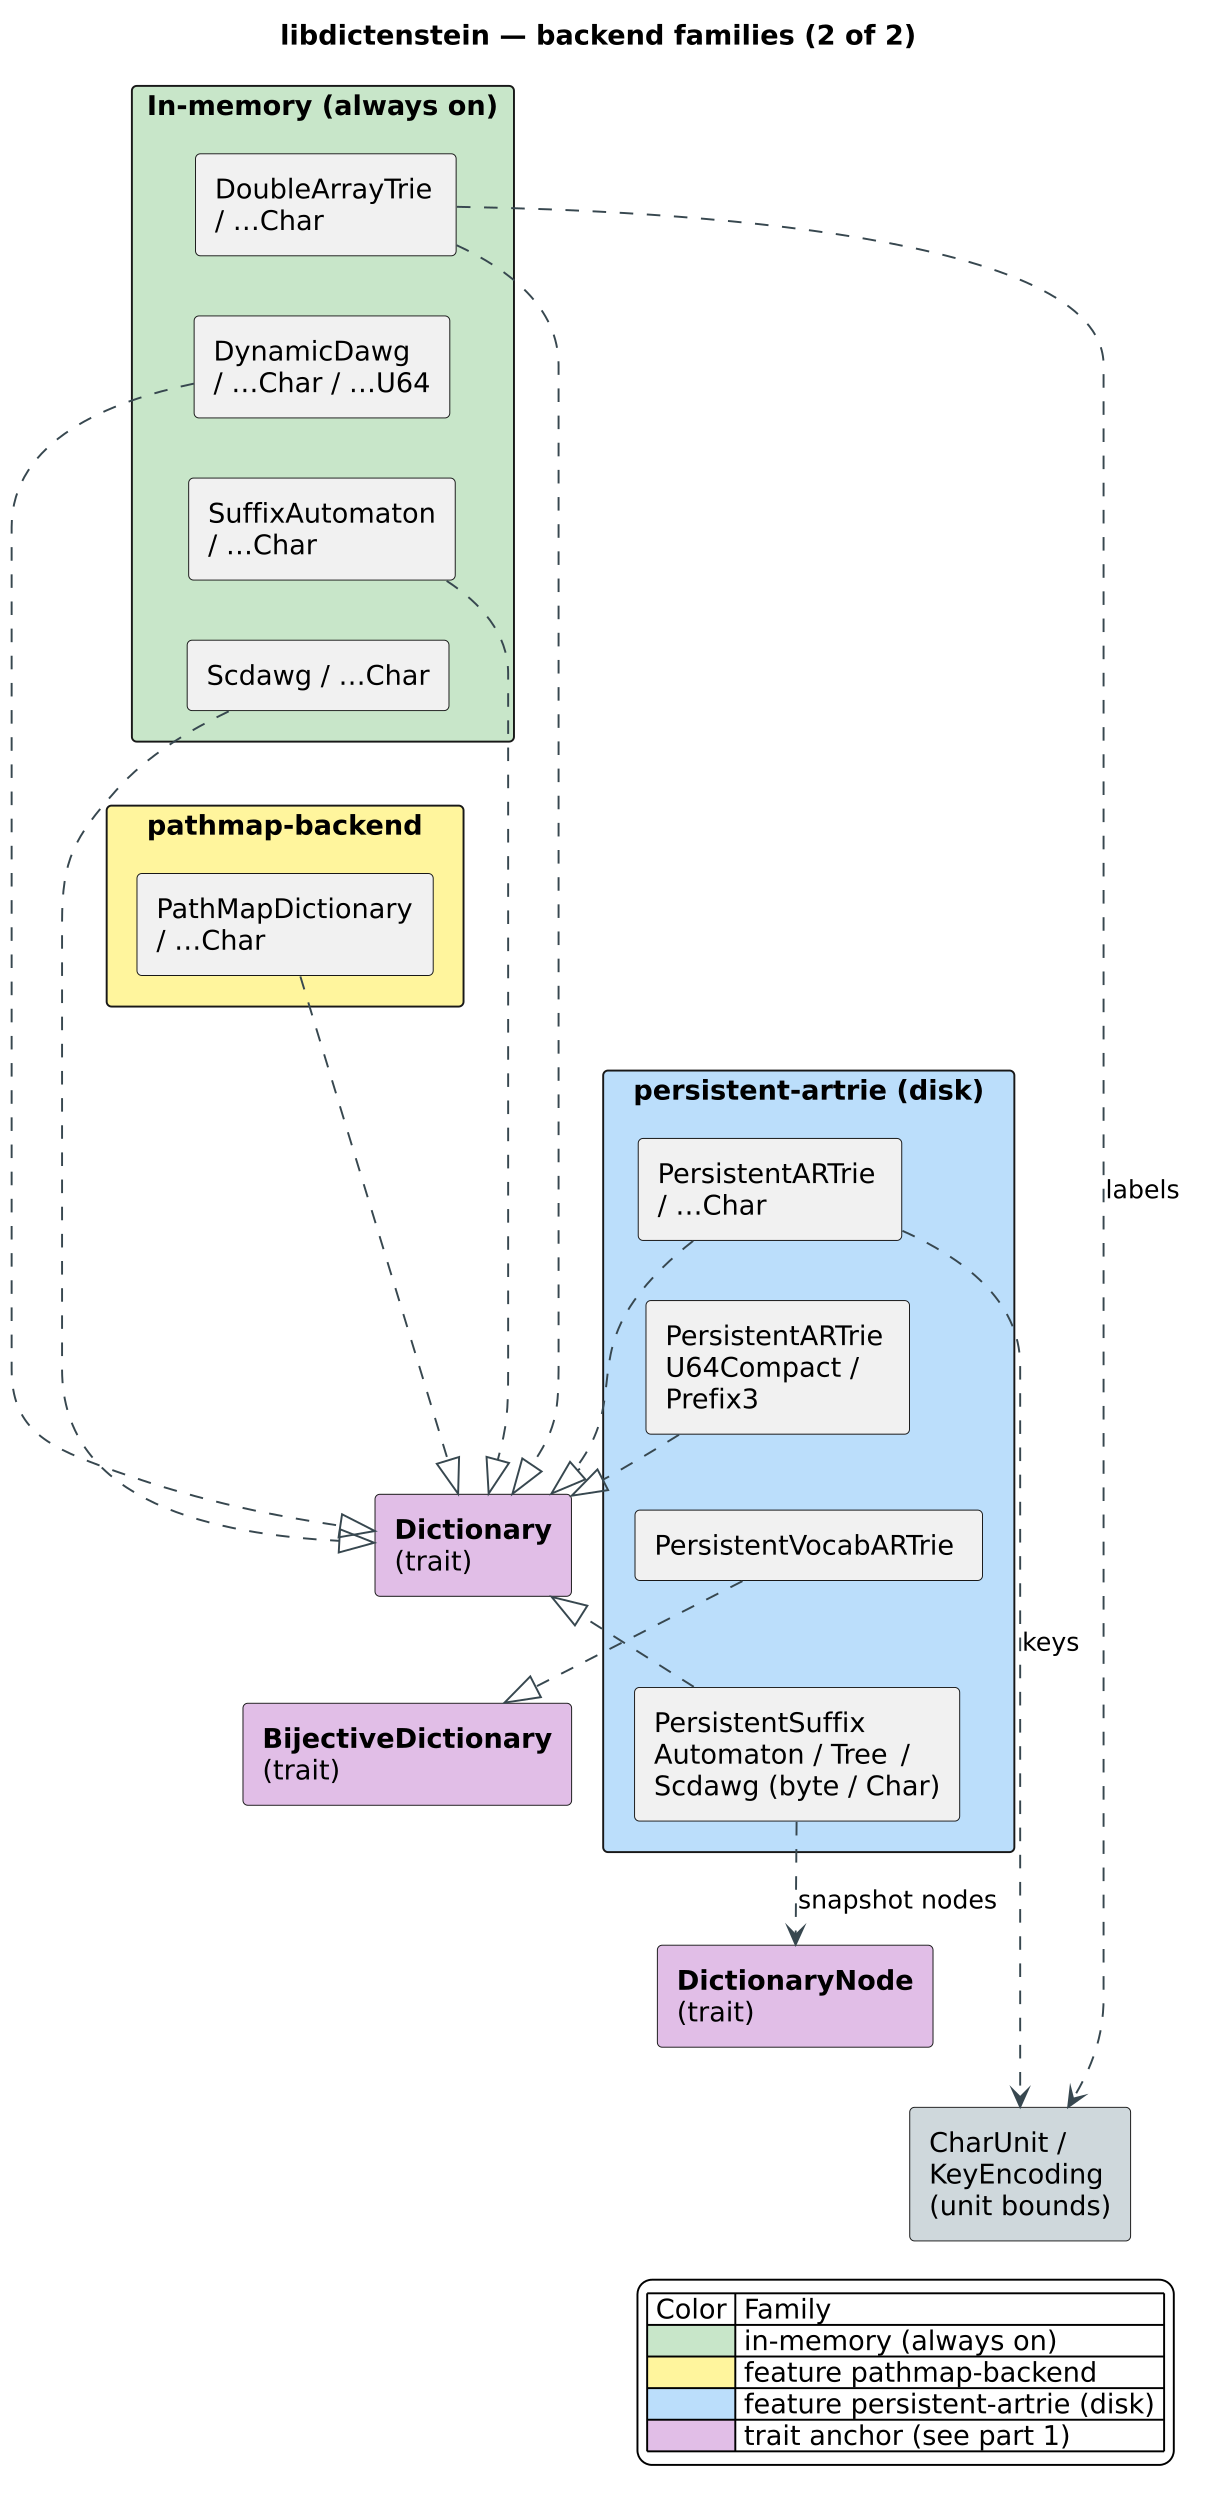
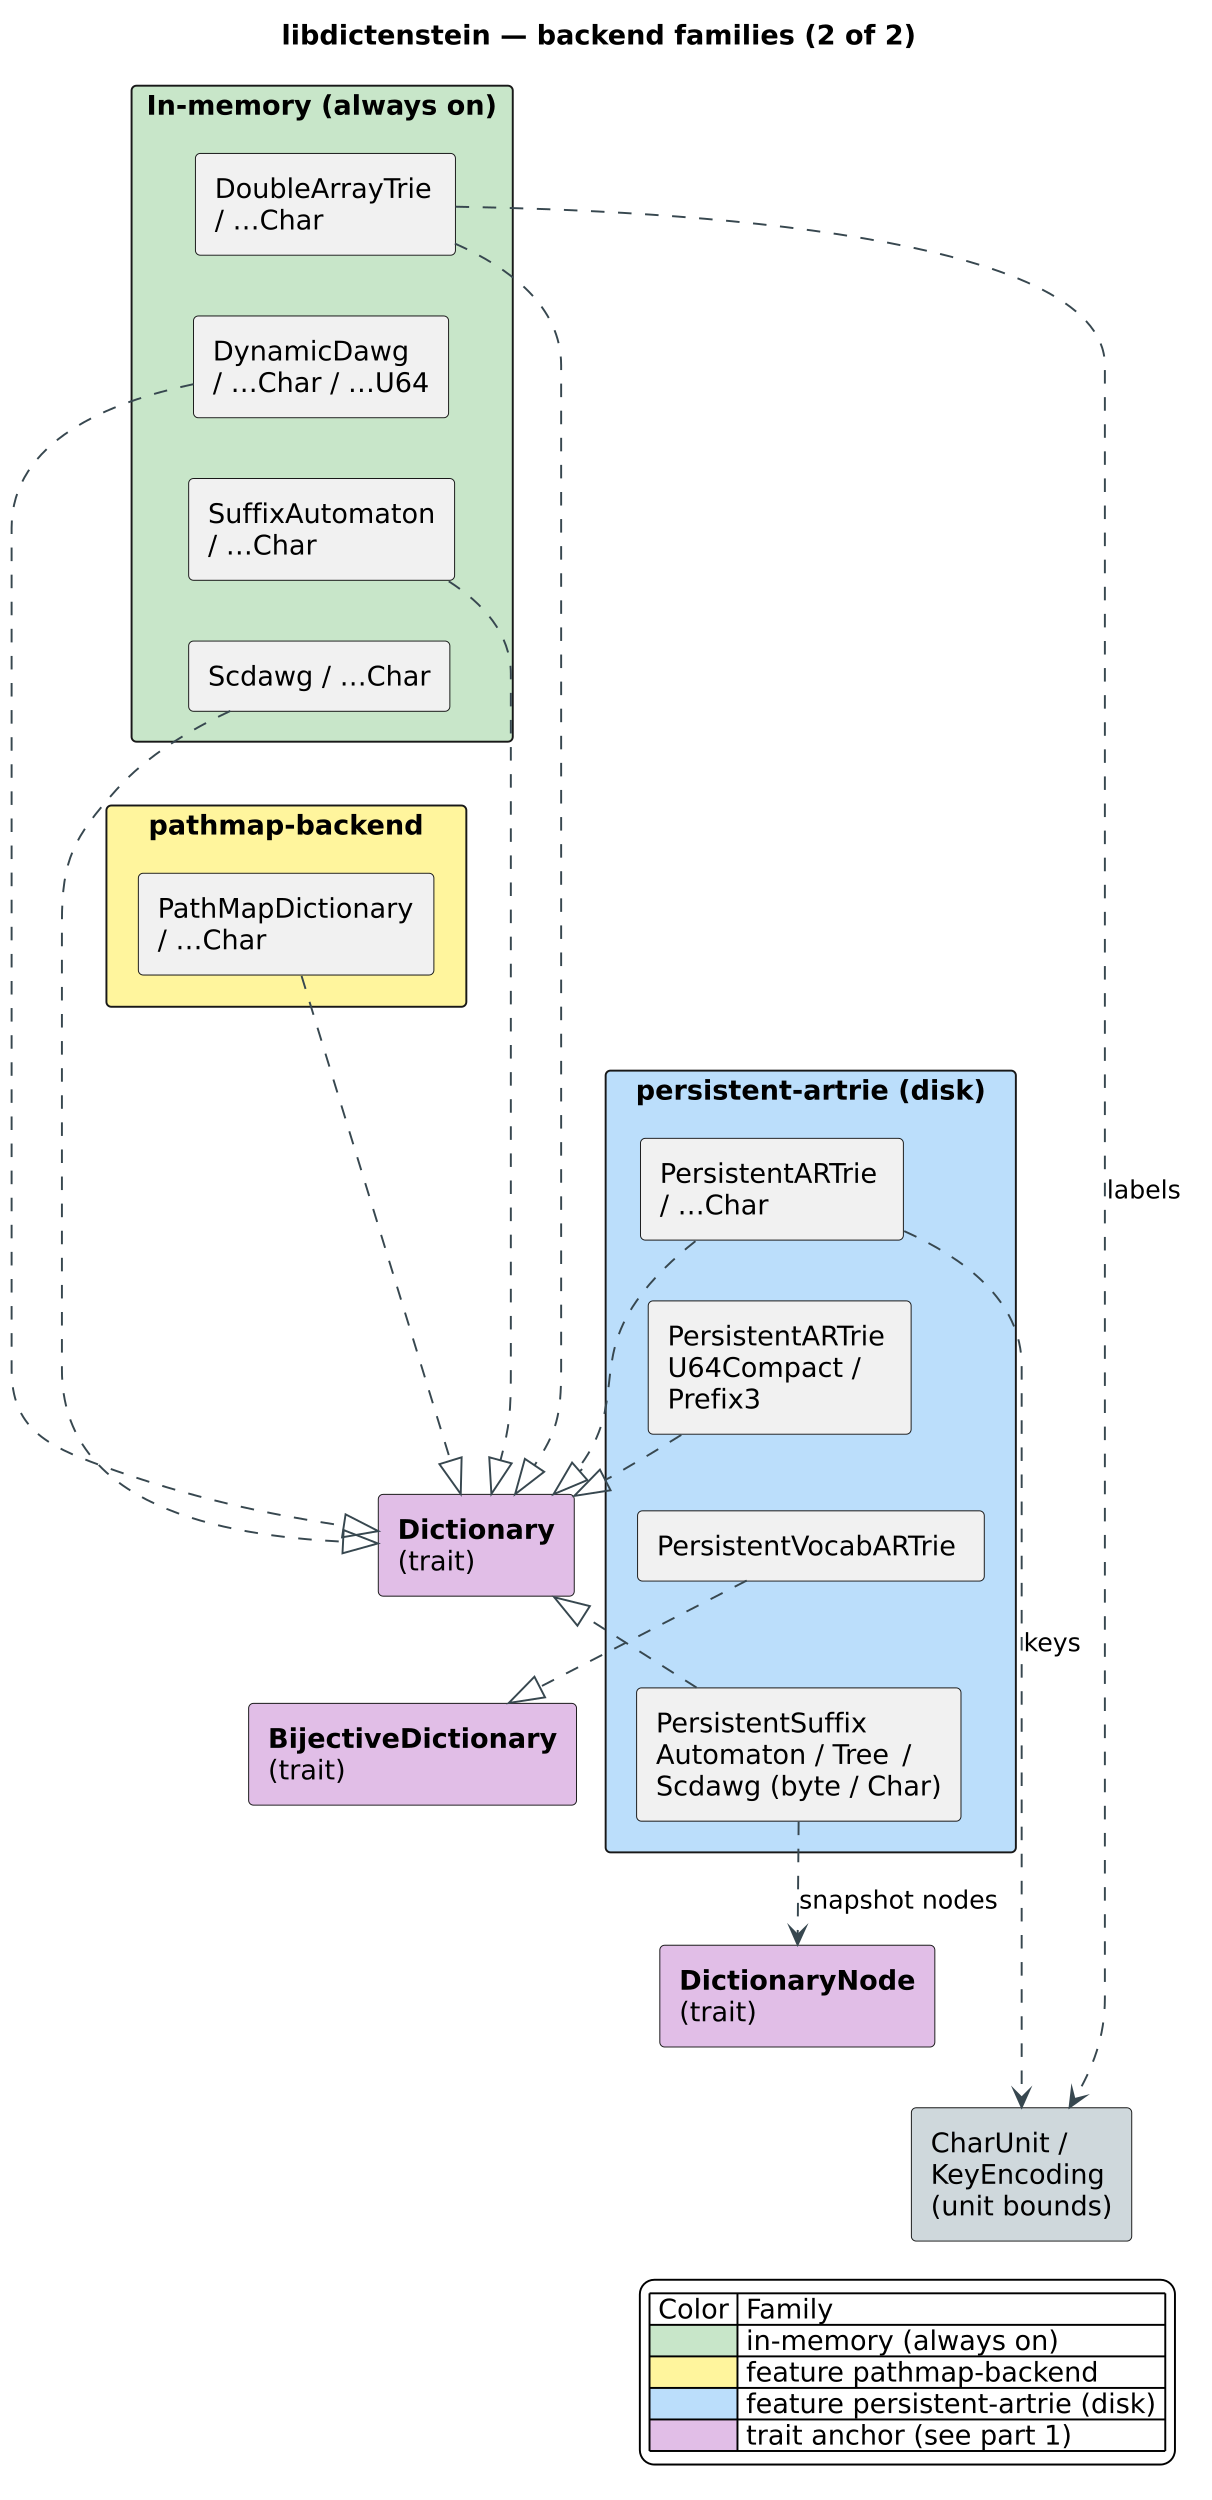
- <svg xmlns="http://www.w3.org/2000/svg" contentStyleType="text/css" data-diagram-type="DESCRIPTION" height="1289px" preserveAspectRatio="none" style="width:624px;height:1289px;background:#FFFFFF;" version="1.1" viewBox="0 0 624 1289" width="624px" zoomAndPan="magnify">
+ <svg xmlns="http://www.w3.org/2000/svg" contentStyleType="text/css" data-diagram-type="DESCRIPTION" height="1292px" preserveAspectRatio="none" style="width:626px;height:1292px;background:#FFFFFF;" version="1.1" viewBox="0 0 626 1292" width="626px" zoomAndPan="magnify">
  <defs />
  <g>
    <g class="title" data-source-line="17">
-       <text fill="#000000" font-family="'DejaVu Sans'" font-size="14" font-weight="700" lengthAdjust="spacing" textLength="328.323" x="144.445" y="22.995">libdictenstein — backend families (2 of 2)</text>
+       <text fill="#000000" font-family="'DejaVu Sans'" font-size="14" font-weight="700" lengthAdjust="spacing" textLength="328.323" x="145.445" y="22.995">libdictenstein — backend families (2 of 2)</text>
    </g>
    <g class="cluster" data-qualified-name="In-memory .always on." data-source-line="28" id="ent0008">
-       <rect fill="#C8E6C9" height="338.08" rx="2.5" ry="2.5" style="stroke:#181818;stroke-width:1;" width="197" x="68" y="44.297" />
+       <rect fill="#C8E6C9" height="339" rx="2.5" ry="2.5" style="stroke:#181818;stroke-width:1;" width="197" x="68" y="44.297" />
      <text fill="#000000" font-family="'DejaVu Sans'" font-size="14" font-weight="700" lengthAdjust="spacing" textLength="181.522" x="75.739" y="59.292">In-memory (always on)</text>
    </g>
    <g class="cluster" data-qualified-name="pathmap-backend" data-source-line="38" id="ent0016">
-       <rect fill="#FFF59D" height="103.6" rx="2.5" ry="2.5" style="stroke:#181818;stroke-width:1;" width="184" x="55" y="415.377" />
-       <text fill="#000000" font-family="'DejaVu Sans'" font-size="14" font-weight="700" lengthAdjust="spacing" textLength="142.557" x="75.722" y="430.372">pathmap-backend</text>
+       <rect fill="#FFF59D" height="104" rx="2.5" ry="2.5" style="stroke:#181818;stroke-width:1;" width="186" x="55" y="416.297" />
+       <text fill="#000000" font-family="'DejaVu Sans'" font-size="14" font-weight="700" lengthAdjust="spacing" textLength="142.557" x="76.722" y="431.292">pathmap-backend</text>
    </g>
    <g class="cluster" data-qualified-name="persistent-artrie .disk." data-source-line="42" id="ent0018">
-       <rect fill="#BBDEFB" height="402.97" rx="2.5" ry="2.5" style="stroke:#181818;stroke-width:1;" width="212" x="311" y="551.977" />
-       <text fill="#000000" font-family="'DejaVu Sans'" font-size="14" font-weight="700" lengthAdjust="spacing" textLength="180.92" x="326.54" y="566.972">persistent-artrie (disk)</text>
+       <rect fill="#BBDEFB" height="404" rx="2.5" ry="2.5" style="stroke:#181818;stroke-width:1;" width="212" x="313" y="553.297" />
+       <text fill="#000000" font-family="'DejaVu Sans'" font-size="14" font-weight="700" lengthAdjust="spacing" textLength="180.92" x="328.54" y="568.292">persistent-artrie (disk)</text>
    </g>
    <g class="entity" data-qualified-name="In-memory .always on..DAT" data-source-line="29" id="ent0009">
-       <rect fill="#F1F1F1" height="52.594" rx="2.5" ry="2.5" style="stroke:#181818;stroke-width:0.5;" width="134.372" x="100.81" y="79.297" />
-       <text fill="#000000" font-family="'DejaVu Sans'" font-size="14" lengthAdjust="spacing" textLength="114.372" x="110.81" y="102.292">DoubleArrayTrie</text>
-       <text fill="#000000" font-family="'DejaVu Sans'" font-size="14" lengthAdjust="spacing" textLength="4.717" x="110.81" y="118.589">/</text>
-       <text fill="#000000" font-family="'DejaVu Sans'" font-size="14" lengthAdjust="spacing" textLength="4.45" x="115.527" y="118.589"> </text>
-       <text fill="#000000" font-family="'DejaVu Sans'" font-size="14" lengthAdjust="spacing" textLength="46.983" x="119.977" y="118.589">…Char</text>
+       <rect fill="#F1F1F1" height="52.594" rx="2.5" ry="2.5" style="stroke:#181818;stroke-width:0.5;" width="134.372" x="101" y="79.297" />
+       <text fill="#000000" font-family="'DejaVu Sans'" font-size="14" lengthAdjust="spacing" textLength="114.372" x="111" y="102.292">DoubleArrayTrie</text>
+       <text fill="#000000" font-family="'DejaVu Sans'" font-size="14" lengthAdjust="spacing" textLength="4.717" x="111" y="118.589">/</text>
+       <text fill="#000000" font-family="'DejaVu Sans'" font-size="14" lengthAdjust="spacing" textLength="4.45" x="115.717" y="118.589"> </text>
+       <text fill="#000000" font-family="'DejaVu Sans'" font-size="14" lengthAdjust="spacing" textLength="46.983" x="120.167" y="118.589">…Char</text>
    </g>
    <g class="entity" data-qualified-name="In-memory .always on..DD" data-source-line="30" id="ent0010">
-       <rect fill="#F1F1F1" height="52.594" rx="2.5" ry="2.5" style="stroke:#181818;stroke-width:0.5;" width="131.829" x="100.09" y="162.897" />
-       <text fill="#000000" font-family="'DejaVu Sans'" font-size="14" lengthAdjust="spacing" textLength="101.439" x="110.09" y="185.892">DynamicDawg</text>
-       <text fill="#000000" font-family="'DejaVu Sans'" font-size="14" lengthAdjust="spacing" textLength="4.717" x="110.09" y="202.189">/</text>
-       <text fill="#000000" font-family="'DejaVu Sans'" font-size="14" lengthAdjust="spacing" textLength="4.45" x="114.807" y="202.189"> </text>
-       <text fill="#000000" font-family="'DejaVu Sans'" font-size="14" lengthAdjust="spacing" textLength="46.983" x="119.257" y="202.189">…Char</text>
-       <text fill="#000000" font-family="'DejaVu Sans'" font-size="14" lengthAdjust="spacing" textLength="4.45" x="166.24" y="202.189"> </text>
-       <text fill="#000000" font-family="'DejaVu Sans'" font-size="14" lengthAdjust="spacing" textLength="4.717" x="170.691" y="202.189">/</text>
-       <text fill="#000000" font-family="'DejaVu Sans'" font-size="14" lengthAdjust="spacing" textLength="4.45" x="175.407" y="202.189"> </text>
-       <text fill="#000000" font-family="'DejaVu Sans'" font-size="14" lengthAdjust="spacing" textLength="42.062" x="179.858" y="202.189">…U64</text>
+       <rect fill="#F1F1F1" height="52.594" rx="2.5" ry="2.5" style="stroke:#181818;stroke-width:0.5;" width="131.829" x="100" y="163.297" />
+       <text fill="#000000" font-family="'DejaVu Sans'" font-size="14" lengthAdjust="spacing" textLength="101.439" x="110" y="186.292">DynamicDawg</text>
+       <text fill="#000000" font-family="'DejaVu Sans'" font-size="14" lengthAdjust="spacing" textLength="4.717" x="110" y="202.589">/</text>
+       <text fill="#000000" font-family="'DejaVu Sans'" font-size="14" lengthAdjust="spacing" textLength="4.45" x="114.717" y="202.589"> </text>
+       <text fill="#000000" font-family="'DejaVu Sans'" font-size="14" lengthAdjust="spacing" textLength="46.983" x="119.167" y="202.589">…Char</text>
+       <text fill="#000000" font-family="'DejaVu Sans'" font-size="14" lengthAdjust="spacing" textLength="4.45" x="166.15" y="202.589"> </text>
+       <text fill="#000000" font-family="'DejaVu Sans'" font-size="14" lengthAdjust="spacing" textLength="4.717" x="170.601" y="202.589">/</text>
+       <text fill="#000000" font-family="'DejaVu Sans'" font-size="14" lengthAdjust="spacing" textLength="4.45" x="175.317" y="202.589"> </text>
+       <text fill="#000000" font-family="'DejaVu Sans'" font-size="14" lengthAdjust="spacing" textLength="42.062" x="179.768" y="202.589">…U64</text>
    </g>
    <g class="entity" data-qualified-name="In-memory .always on..SA" data-source-line="31" id="ent0011">
-       <rect fill="#F1F1F1" height="52.594" rx="2.5" ry="2.5" style="stroke:#181818;stroke-width:0.5;" width="137.441" x="97.28" y="246.487" />
-       <text fill="#000000" font-family="'DejaVu Sans'" font-size="14" lengthAdjust="spacing" textLength="117.441" x="107.28" y="269.482">SuffixAutomaton</text>
-       <text fill="#000000" font-family="'DejaVu Sans'" font-size="14" lengthAdjust="spacing" textLength="4.717" x="107.28" y="285.779">/</text>
-       <text fill="#000000" font-family="'DejaVu Sans'" font-size="14" lengthAdjust="spacing" textLength="4.45" x="111.997" y="285.779"> </text>
-       <text fill="#000000" font-family="'DejaVu Sans'" font-size="14" lengthAdjust="spacing" textLength="46.983" x="116.447" y="285.779">…Char</text>
+       <rect fill="#F1F1F1" height="52.594" rx="2.5" ry="2.5" style="stroke:#181818;stroke-width:0.5;" width="137.441" x="97.5" y="247.297" />
+       <text fill="#000000" font-family="'DejaVu Sans'" font-size="14" lengthAdjust="spacing" textLength="117.441" x="107.5" y="270.292">SuffixAutomaton</text>
+       <text fill="#000000" font-family="'DejaVu Sans'" font-size="14" lengthAdjust="spacing" textLength="4.717" x="107.5" y="286.589">/</text>
+       <text fill="#000000" font-family="'DejaVu Sans'" font-size="14" lengthAdjust="spacing" textLength="4.45" x="112.217" y="286.589"> </text>
+       <text fill="#000000" font-family="'DejaVu Sans'" font-size="14" lengthAdjust="spacing" textLength="46.983" x="116.667" y="286.589">…Char</text>
    </g>
    <g class="entity" data-qualified-name="In-memory .always on..SC" data-source-line="32" id="ent0012">
-       <rect fill="#F1F1F1" height="36.297" rx="2.5" ry="2.5" style="stroke:#181818;stroke-width:0.5;" width="134.987" x="96.51" y="330.087" />
-       <text fill="#000000" font-family="'DejaVu Sans'" font-size="14" lengthAdjust="spacing" textLength="54.387" x="106.51" y="353.082">Scdawg</text>
-       <text fill="#000000" font-family="'DejaVu Sans'" font-size="14" lengthAdjust="spacing" textLength="4.45" x="160.897" y="353.082"> </text>
-       <text fill="#000000" font-family="'DejaVu Sans'" font-size="14" lengthAdjust="spacing" textLength="4.717" x="165.347" y="353.082">/</text>
-       <text fill="#000000" font-family="'DejaVu Sans'" font-size="14" lengthAdjust="spacing" textLength="4.45" x="170.064" y="353.082"> </text>
-       <text fill="#000000" font-family="'DejaVu Sans'" font-size="14" lengthAdjust="spacing" textLength="46.983" x="174.514" y="353.082">…Char</text>
+       <rect fill="#F1F1F1" height="36.297" rx="2.5" ry="2.5" style="stroke:#181818;stroke-width:0.5;" width="134.987" x="97.5" y="331.297" />
+       <text fill="#000000" font-family="'DejaVu Sans'" font-size="14" lengthAdjust="spacing" textLength="54.387" x="107.5" y="354.292">Scdawg</text>
+       <text fill="#000000" font-family="'DejaVu Sans'" font-size="14" lengthAdjust="spacing" textLength="4.45" x="161.887" y="354.292"> </text>
+       <text fill="#000000" font-family="'DejaVu Sans'" font-size="14" lengthAdjust="spacing" textLength="4.717" x="166.337" y="354.292">/</text>
+       <text fill="#000000" font-family="'DejaVu Sans'" font-size="14" lengthAdjust="spacing" textLength="4.45" x="171.054" y="354.292"> </text>
+       <text fill="#000000" font-family="'DejaVu Sans'" font-size="14" lengthAdjust="spacing" textLength="46.983" x="175.504" y="354.292">…Char</text>
    </g>
    <g class="entity" data-qualified-name="pathmap-backend.PM" data-source-line="39" id="ent0017">
-       <rect fill="#F1F1F1" height="52.594" rx="2.5" ry="2.5" style="stroke:#181818;stroke-width:0.5;" width="152.733" x="70.63" y="450.377" />
-       <text fill="#000000" font-family="'DejaVu Sans'" font-size="14" lengthAdjust="spacing" textLength="132.733" x="80.63" y="473.372">PathMapDictionary</text>
-       <text fill="#000000" font-family="'DejaVu Sans'" font-size="14" lengthAdjust="spacing" textLength="4.717" x="80.63" y="489.669">/</text>
-       <text fill="#000000" font-family="'DejaVu Sans'" font-size="14" lengthAdjust="spacing" textLength="4.45" x="85.347" y="489.669"> </text>
-       <text fill="#000000" font-family="'DejaVu Sans'" font-size="14" lengthAdjust="spacing" textLength="46.983" x="89.797" y="489.669">…Char</text>
+       <rect fill="#F1F1F1" height="52.594" rx="2.5" ry="2.5" style="stroke:#181818;stroke-width:0.5;" width="152.733" x="71.5" y="451.297" />
+       <text fill="#000000" font-family="'DejaVu Sans'" font-size="14" lengthAdjust="spacing" textLength="132.733" x="81.5" y="474.292">PathMapDictionary</text>
+       <text fill="#000000" font-family="'DejaVu Sans'" font-size="14" lengthAdjust="spacing" textLength="4.717" x="81.5" y="490.589">/</text>
+       <text fill="#000000" font-family="'DejaVu Sans'" font-size="14" lengthAdjust="spacing" textLength="4.45" x="86.217" y="490.589"> </text>
+       <text fill="#000000" font-family="'DejaVu Sans'" font-size="14" lengthAdjust="spacing" textLength="46.983" x="90.667" y="490.589">…Char</text>
    </g>
    <g class="entity" data-qualified-name="persistent-artrie .disk..PA" data-source-line="43" id="ent0019">
-       <rect fill="#F1F1F1" height="52.594" rx="2.5" ry="2.5" style="stroke:#181818;stroke-width:0.5;" width="135.869" x="329.07" y="586.977" />
-       <text fill="#000000" font-family="'DejaVu Sans'" font-size="14" lengthAdjust="spacing" textLength="115.869" x="339.07" y="609.972">PersistentARTrie</text>
-       <text fill="#000000" font-family="'DejaVu Sans'" font-size="14" lengthAdjust="spacing" textLength="4.717" x="339.07" y="626.269">/</text>
-       <text fill="#000000" font-family="'DejaVu Sans'" font-size="14" lengthAdjust="spacing" textLength="4.45" x="343.787" y="626.269"> </text>
-       <text fill="#000000" font-family="'DejaVu Sans'" font-size="14" lengthAdjust="spacing" textLength="46.983" x="348.237" y="626.269">…Char</text>
+       <rect fill="#F1F1F1" height="52.594" rx="2.5" ry="2.5" style="stroke:#181818;stroke-width:0.5;" width="135.869" x="331" y="588.297" />
+       <text fill="#000000" font-family="'DejaVu Sans'" font-size="14" lengthAdjust="spacing" textLength="115.869" x="341" y="611.292">PersistentARTrie</text>
+       <text fill="#000000" font-family="'DejaVu Sans'" font-size="14" lengthAdjust="spacing" textLength="4.717" x="341" y="627.589">/</text>
+       <text fill="#000000" font-family="'DejaVu Sans'" font-size="14" lengthAdjust="spacing" textLength="4.45" x="345.717" y="627.589"> </text>
+       <text fill="#000000" font-family="'DejaVu Sans'" font-size="14" lengthAdjust="spacing" textLength="46.983" x="350.167" y="627.589">…Char</text>
    </g>
    <g class="entity" data-qualified-name="persistent-artrie .disk..PU64" data-source-line="44" id="ent0020">
-       <rect fill="#F1F1F1" height="68.891" rx="2.5" ry="2.5" style="stroke:#181818;stroke-width:0.5;" width="135.869" x="333.07" y="670.567" />
-       <text fill="#000000" font-family="'DejaVu Sans'" font-size="14" lengthAdjust="spacing" textLength="115.869" x="343.07" y="693.562">PersistentARTrie</text>
-       <text fill="#000000" font-family="'DejaVu Sans'" font-size="14" lengthAdjust="spacing" textLength="90.692" x="343.07" y="709.859">U64Compact</text>
-       <text fill="#000000" font-family="'DejaVu Sans'" font-size="14" lengthAdjust="spacing" textLength="4.45" x="433.762" y="709.859"> </text>
-       <text fill="#000000" font-family="'DejaVu Sans'" font-size="14" lengthAdjust="spacing" textLength="4.717" x="438.213" y="709.859">/</text>
-       <text fill="#000000" font-family="'DejaVu Sans'" font-size="14" lengthAdjust="spacing" textLength="48.822" x="343.07" y="726.156">Prefix3</text>
+       <rect fill="#F1F1F1" height="68.891" rx="2.5" ry="2.5" style="stroke:#181818;stroke-width:0.5;" width="135.869" x="335" y="672.297" />
+       <text fill="#000000" font-family="'DejaVu Sans'" font-size="14" lengthAdjust="spacing" textLength="115.869" x="345" y="695.292">PersistentARTrie</text>
+       <text fill="#000000" font-family="'DejaVu Sans'" font-size="14" lengthAdjust="spacing" textLength="90.692" x="345" y="711.589">U64Compact</text>
+       <text fill="#000000" font-family="'DejaVu Sans'" font-size="14" lengthAdjust="spacing" textLength="4.45" x="435.692" y="711.589"> </text>
+       <text fill="#000000" font-family="'DejaVu Sans'" font-size="14" lengthAdjust="spacing" textLength="4.717" x="440.143" y="711.589">/</text>
+       <text fill="#000000" font-family="'DejaVu Sans'" font-size="14" lengthAdjust="spacing" textLength="48.822" x="345" y="727.886">Prefix3</text>
    </g>
    <g class="entity" data-qualified-name="persistent-artrie .disk..PV" data-source-line="45" id="ent0021">
-       <rect fill="#F1F1F1" height="36.297" rx="2.5" ry="2.5" style="stroke:#181818;stroke-width:0.5;" width="179.175" x="327.41" y="778.607" />
-       <text fill="#000000" font-family="'DejaVu Sans'" font-size="14" lengthAdjust="spacing" textLength="159.175" x="337.41" y="801.602">PersistentVocabARTrie</text>
+       <rect fill="#F1F1F1" height="36.297" rx="2.5" ry="2.5" style="stroke:#181818;stroke-width:0.5;" width="179.175" x="329.5" y="780.797" />
+       <text fill="#000000" font-family="'DejaVu Sans'" font-size="14" lengthAdjust="spacing" textLength="159.175" x="339.5" y="803.792">PersistentVocabARTrie</text>
    </g>
    <g class="entity" data-qualified-name="persistent-artrie .disk..PSG" data-source-line="46" id="ent0022">
-       <rect fill="#F1F1F1" height="68.891" rx="2.5" ry="2.5" style="stroke:#181818;stroke-width:0.5;" width="167.636" x="327.18" y="870.057" />
-       <text fill="#000000" font-family="'DejaVu Sans'" font-size="14" lengthAdjust="spacing" textLength="109.546" x="337.18" y="893.052">PersistentSuffix</text>
-       <text fill="#000000" font-family="'DejaVu Sans'" font-size="14" lengthAdjust="spacing" textLength="77.649" x="337.18" y="909.349">Automaton</text>
-       <text fill="#000000" font-family="'DejaVu Sans'" font-size="14" lengthAdjust="spacing" textLength="4.45" x="414.829" y="909.349"> </text>
-       <text fill="#000000" font-family="'DejaVu Sans'" font-size="14" lengthAdjust="spacing" textLength="4.717" x="419.28" y="909.349">/</text>
-       <text fill="#000000" font-family="'DejaVu Sans'" font-size="14" lengthAdjust="spacing" textLength="4.45" x="423.996" y="909.349"> </text>
-       <text fill="#000000" font-family="'DejaVu Sans'" font-size="14" lengthAdjust="spacing" textLength="31.534" x="428.447" y="909.349">Tree</text>
-       <text fill="#000000" font-family="'DejaVu Sans'" font-size="14" lengthAdjust="spacing" textLength="4.45" x="459.981" y="909.349"> </text>
-       <text fill="#000000" font-family="'DejaVu Sans'" font-size="14" lengthAdjust="spacing" textLength="4.717" x="464.431" y="909.349">/</text>
-       <text fill="#000000" font-family="'DejaVu Sans'" font-size="14" lengthAdjust="spacing" textLength="54.387" x="337.18" y="925.646">Scdawg</text>
-       <text fill="#000000" font-family="'DejaVu Sans'" font-size="14" lengthAdjust="spacing" textLength="4.45" x="391.567" y="925.646"> </text>
-       <text fill="#000000" font-family="'DejaVu Sans'" font-size="14" lengthAdjust="spacing" textLength="36.736" x="396.017" y="925.646">(byte</text>
-       <text fill="#000000" font-family="'DejaVu Sans'" font-size="14" lengthAdjust="spacing" textLength="4.45" x="432.753" y="925.646"> </text>
-       <text fill="#000000" font-family="'DejaVu Sans'" font-size="14" lengthAdjust="spacing" textLength="4.717" x="437.203" y="925.646">/</text>
-       <text fill="#000000" font-family="'DejaVu Sans'" font-size="14" lengthAdjust="spacing" textLength="4.45" x="441.92" y="925.646"> </text>
-       <text fill="#000000" font-family="'DejaVu Sans'" font-size="14" lengthAdjust="spacing" textLength="38.445" x="446.37" y="925.646">Char)</text>
+       <rect fill="#F1F1F1" height="68.891" rx="2.5" ry="2.5" style="stroke:#181818;stroke-width:0.5;" width="167.636" x="329" y="872.297" />
+       <text fill="#000000" font-family="'DejaVu Sans'" font-size="14" lengthAdjust="spacing" textLength="109.546" x="339" y="895.292">PersistentSuffix</text>
+       <text fill="#000000" font-family="'DejaVu Sans'" font-size="14" lengthAdjust="spacing" textLength="77.649" x="339" y="911.589">Automaton</text>
+       <text fill="#000000" font-family="'DejaVu Sans'" font-size="14" lengthAdjust="spacing" textLength="4.45" x="416.649" y="911.589"> </text>
+       <text fill="#000000" font-family="'DejaVu Sans'" font-size="14" lengthAdjust="spacing" textLength="4.717" x="421.1" y="911.589">/</text>
+       <text fill="#000000" font-family="'DejaVu Sans'" font-size="14" lengthAdjust="spacing" textLength="4.45" x="425.816" y="911.589"> </text>
+       <text fill="#000000" font-family="'DejaVu Sans'" font-size="14" lengthAdjust="spacing" textLength="31.534" x="430.267" y="911.589">Tree</text>
+       <text fill="#000000" font-family="'DejaVu Sans'" font-size="14" lengthAdjust="spacing" textLength="4.45" x="461.801" y="911.589"> </text>
+       <text fill="#000000" font-family="'DejaVu Sans'" font-size="14" lengthAdjust="spacing" textLength="4.717" x="466.251" y="911.589">/</text>
+       <text fill="#000000" font-family="'DejaVu Sans'" font-size="14" lengthAdjust="spacing" textLength="54.387" x="339" y="927.886">Scdawg</text>
+       <text fill="#000000" font-family="'DejaVu Sans'" font-size="14" lengthAdjust="spacing" textLength="4.45" x="393.387" y="927.886"> </text>
+       <text fill="#000000" font-family="'DejaVu Sans'" font-size="14" lengthAdjust="spacing" textLength="36.736" x="397.837" y="927.886">(byte</text>
+       <text fill="#000000" font-family="'DejaVu Sans'" font-size="14" lengthAdjust="spacing" textLength="4.45" x="434.573" y="927.886"> </text>
+       <text fill="#000000" font-family="'DejaVu Sans'" font-size="14" lengthAdjust="spacing" textLength="4.717" x="439.023" y="927.886">/</text>
+       <text fill="#000000" font-family="'DejaVu Sans'" font-size="14" lengthAdjust="spacing" textLength="4.45" x="443.74" y="927.886"> </text>
+       <text fill="#000000" font-family="'DejaVu Sans'" font-size="14" lengthAdjust="spacing" textLength="38.445" x="448.19" y="927.886">Char)</text>
    </g>
    <g class="entity" data-qualified-name="Dict" data-source-line="20" id="ent0001">
-       <rect fill="#E1BEE7" height="52.594" rx="2.5" ry="2.5" style="stroke:#181818;stroke-width:0.5;" width="101.272" x="193.36" y="770.457" />
-       <text fill="#000000" font-family="'DejaVu Sans'" font-size="14" font-weight="700" lengthAdjust="spacing" textLength="81.272" x="203.36" y="793.452">Dictionary</text>
-       <text fill="#000000" font-family="'DejaVu Sans'" font-size="14" lengthAdjust="spacing" textLength="40.127" x="203.36" y="809.749">(trait)</text>
+       <rect fill="#E1BEE7" height="52.594" rx="2.5" ry="2.5" style="stroke:#181818;stroke-width:0.5;" width="101.272" x="195.5" y="772.297" />
+       <text fill="#000000" font-family="'DejaVu Sans'" font-size="14" font-weight="700" lengthAdjust="spacing" textLength="81.272" x="205.5" y="795.292">Dictionary</text>
+       <text fill="#000000" font-family="'DejaVu Sans'" font-size="14" lengthAdjust="spacing" textLength="40.127" x="205.5" y="811.589">(trait)</text>
    </g>
    <g class="entity" data-qualified-name="Bij" data-source-line="21" id="ent0002">
-       <rect fill="#E1BEE7" height="52.594" rx="2.5" ry="2.5" style="stroke:#181818;stroke-width:0.5;" width="169.447" x="125.28" y="878.197" />
-       <text fill="#000000" font-family="'DejaVu Sans'" font-size="14" font-weight="700" lengthAdjust="spacing" textLength="149.447" x="135.28" y="901.192">BijectiveDictionary</text>
-       <text fill="#000000" font-family="'DejaVu Sans'" font-size="14" lengthAdjust="spacing" textLength="40.127" x="135.28" y="917.489">(trait)</text>
+       <rect fill="#E1BEE7" height="52.594" rx="2.5" ry="2.5" style="stroke:#181818;stroke-width:0.5;" width="169.447" x="128.5" y="880.297" />
+       <text fill="#000000" font-family="'DejaVu Sans'" font-size="14" font-weight="700" lengthAdjust="spacing" textLength="149.447" x="138.5" y="903.292">BijectiveDictionary</text>
+       <text fill="#000000" font-family="'DejaVu Sans'" font-size="14" lengthAdjust="spacing" textLength="40.127" x="138.5" y="919.589">(trait)</text>
    </g>
    <g class="entity" data-qualified-name="Node" data-source-line="22" id="ent0003">
-       <rect fill="#E1BEE7" height="52.594" rx="2.5" ry="2.5" style="stroke:#181818;stroke-width:0.5;" width="142.124" x="338.94" y="1002.947" />
-       <text fill="#000000" font-family="'DejaVu Sans'" font-size="14" font-weight="700" lengthAdjust="spacing" textLength="122.124" x="348.94" y="1025.942">DictionaryNode</text>
-       <text fill="#000000" font-family="'DejaVu Sans'" font-size="14" lengthAdjust="spacing" textLength="40.127" x="348.94" y="1042.239">(trait)</text>
+       <rect fill="#E1BEE7" height="52.594" rx="2.5" ry="2.5" style="stroke:#181818;stroke-width:0.5;" width="142.124" x="341" y="1005.297" />
+       <text fill="#000000" font-family="'DejaVu Sans'" font-size="14" font-weight="700" lengthAdjust="spacing" textLength="122.124" x="351" y="1028.292">DictionaryNode</text>
+       <text fill="#000000" font-family="'DejaVu Sans'" font-size="14" lengthAdjust="spacing" textLength="40.127" x="351" y="1044.589">(trait)</text>
    </g>
    <g class="entity" data-qualified-name="UNIT" data-source-line="23" id="ent0004">
-       <rect fill="#CFD8DC" height="68.891" rx="2.5" ry="2.5" style="stroke:#181818;stroke-width:0.5;" width="113.878" x="469.06" y="1086.537" />
-       <text fill="#000000" font-family="'DejaVu Sans'" font-size="14" lengthAdjust="spacing" textLength="61.482" x="479.06" y="1109.532">CharUnit</text>
-       <text fill="#000000" font-family="'DejaVu Sans'" font-size="14" lengthAdjust="spacing" textLength="4.45" x="540.542" y="1109.532"> </text>
-       <text fill="#000000" font-family="'DejaVu Sans'" font-size="14" lengthAdjust="spacing" textLength="4.717" x="544.993" y="1109.532">/</text>
-       <text fill="#000000" font-family="'DejaVu Sans'" font-size="14" lengthAdjust="spacing" textLength="90.597" x="479.06" y="1125.829">KeyEncoding</text>
-       <text fill="#000000" font-family="'DejaVu Sans'" font-size="14" lengthAdjust="spacing" textLength="32.587" x="479.06" y="1142.126">(unit</text>
-       <text fill="#000000" font-family="'DejaVu Sans'" font-size="14" lengthAdjust="spacing" textLength="4.45" x="511.647" y="1142.126"> </text>
-       <text fill="#000000" font-family="'DejaVu Sans'" font-size="14" lengthAdjust="spacing" textLength="56.841" x="516.097" y="1142.126">bounds)</text>
+       <rect fill="#CFD8DC" height="68.891" rx="2.5" ry="2.5" style="stroke:#181818;stroke-width:0.5;" width="113.878" x="471" y="1089.297" />
+       <text fill="#000000" font-family="'DejaVu Sans'" font-size="14" lengthAdjust="spacing" textLength="61.482" x="481" y="1112.292">CharUnit</text>
+       <text fill="#000000" font-family="'DejaVu Sans'" font-size="14" lengthAdjust="spacing" textLength="4.45" x="542.482" y="1112.292"> </text>
+       <text fill="#000000" font-family="'DejaVu Sans'" font-size="14" lengthAdjust="spacing" textLength="4.717" x="546.933" y="1112.292">/</text>
+       <text fill="#000000" font-family="'DejaVu Sans'" font-size="14" lengthAdjust="spacing" textLength="90.597" x="481" y="1128.589">KeyEncoding</text>
+       <text fill="#000000" font-family="'DejaVu Sans'" font-size="14" lengthAdjust="spacing" textLength="32.587" x="481" y="1144.886">(unit</text>
+       <text fill="#000000" font-family="'DejaVu Sans'" font-size="14" lengthAdjust="spacing" textLength="4.45" x="513.587" y="1144.886"> </text>
+       <text fill="#000000" font-family="'DejaVu Sans'" font-size="14" lengthAdjust="spacing" textLength="56.841" x="518.037" y="1144.886">bounds)</text>
    </g>
    <g class="link" data-entity-1="ent0009" data-entity-2="ent0001" data-link-type="extension" data-source-line="56" id="lnk28">
-       <path d="M235.37,126.407 C262.72,138.977 288,158.587 288,188.197 C288,188.197 288,188.197 288,706.017 C288,729.437 285.825,738.194 274.265,755.334" fill="none" id="DAT-to-Dict" style="stroke:#37474F;stroke-width:1;stroke-dasharray:7,7;" />
-       <polygon fill="none" points="264.2,770.257,279.239,758.689,269.291,751.979,264.2,770.257" style="stroke:#37474F;stroke-width:1;stroke-linejoin:miter;stroke-miterlimit:10;" />
+       <path d="M235.07,125.867 C263.42,138.407 290,158.297 290,188.797 C290,188.797 290,188.797 290,707.797 C290,731.277 287.801,740.077 276.241,757.278" fill="none" id="DAT-to-Dict" style="stroke:#37474F;stroke-width:1;stroke-dasharray:7,7;" />
+       <polygon fill="none" points="266.2,772.217,281.221,760.624,271.261,753.931,266.2,772.217" style="stroke:#37474F;stroke-width:1;stroke-linejoin:miter;stroke-miterlimit:10;" />
    </g>
    <g class="link" data-entity-1="ent0010" data-entity-2="ent0001" data-link-type="extension" data-source-line="57" id="lnk29">
-       <path d="M100,197.787 C55.92,206.967 6,227.197 6,271.787 C6,271.787 6,271.787 6,706.017 C6,735.727 23.14,745.127 51,755.457 C97.7,772.767 135.861,780.734 175.471,786.704" fill="none" id="DD-to-Dict" style="stroke:#37474F;stroke-width:1;stroke-dasharray:7,7;" />
-       <polygon fill="none" points="193.27,789.387,176.365,780.771,174.577,792.637,193.27,789.387" style="stroke:#37474F;stroke-width:1;stroke-linejoin:miter;stroke-miterlimit:10;" />
+       <path d="M100,198.537 C55.92,207.807 6,228.157 6,272.797 C6,272.797 6,272.797 6,707.797 C6,737.827 23.77,747.057 52,757.297 C99.22,774.427 137.887,782.464 177.687,788.554" fill="none" id="DD-to-Dict" style="stroke:#37474F;stroke-width:1;stroke-dasharray:7,7;" />
+       <polygon fill="none" points="195.48,791.277,178.595,782.623,176.78,794.485,195.48,791.277" style="stroke:#37474F;stroke-width:1;stroke-linejoin:miter;stroke-miterlimit:10;" />
    </g>
    <g class="link" data-entity-1="ent0011" data-entity-2="ent0001" data-link-type="extension" data-source-line="58" id="lnk30">
-       <path d="M230.3,299.507 C247.79,310.927 262,326.557 262,347.227 C262,347.227 262,347.227 262,706.017 C262,727.937 261.475,734.933 256.655,752.733" fill="none" id="SA-to-Dict" style="stroke:#37474F;stroke-width:1;stroke-dasharray:7,7;" />
-       <polygon fill="none" points="251.95,770.107,262.446,754.301,250.863,751.164,251.95,770.107" style="stroke:#37474F;stroke-width:1;stroke-linejoin:miter;stroke-miterlimit:10;" />
+       <path d="M231.91,300.417 C249.64,311.797 264,327.457 264,348.297 C264,348.297 264,348.297 264,707.797 C264,729.787 263.46,736.839 258.64,754.699" fill="none" id="SA-to-Dict" style="stroke:#37474F;stroke-width:1;stroke-dasharray:7,7;" />
+       <polygon fill="none" points="253.95,772.077,264.433,756.262,252.847,753.135,253.95,772.077" style="stroke:#37474F;stroke-width:1;stroke-linejoin:miter;stroke-miterlimit:10;" />
    </g>
    <g class="link" data-entity-1="ent0012" data-entity-2="ent0001" data-link-type="extension" data-source-line="59" id="lnk31">
-       <path d="M117.94,366.767 C97.97,376.267 75.64,389.727 60,407.377 C38.24,431.937 32,442.867 32,475.677 C32,475.677 32,475.677 32,706.017 C32,775.657 112.246,791.098 174.976,794.478" fill="none" id="SC-to-Dict" style="stroke:#37474F;stroke-width:1;stroke-dasharray:7,7;" />
-       <polygon fill="none" points="192.95,795.447,175.299,788.487,174.653,800.47,192.95,795.447" style="stroke:#37474F;stroke-width:1;stroke-linejoin:miter;stroke-miterlimit:10;" />
+       <path d="M119.02,367.417 C98.72,376.887 75.92,390.407 60,408.297 C38.14,432.867 32,443.907 32,476.797 C32,476.797 32,476.797 32,707.797 C32,778.327 114.022,793.586 177.303,796.756" fill="none" id="SC-to-Dict" style="stroke:#37474F;stroke-width:1;stroke-dasharray:7,7;" />
+       <polygon fill="none" points="195.28,797.657,177.603,790.764,177.002,802.749,195.28,797.657" style="stroke:#37474F;stroke-width:1;stroke-linejoin:miter;stroke-miterlimit:10;" />
    </g>
    <g class="link" data-entity-1="ent0017" data-entity-2="ent0001" data-link-type="extension" data-source-line="60" id="lnk32">
-       <path d="M154.86,503.437 C173.08,563.187 212.799,693.43 230.959,752.98" fill="none" id="PM-to-Dict" style="stroke:#37474F;stroke-width:1;stroke-dasharray:7,7;" />
-       <polygon fill="none" points="236.21,770.197,236.699,751.23,225.22,754.73,236.21,770.197" style="stroke:#37474F;stroke-width:1;stroke-linejoin:miter;stroke-miterlimit:10;" />
+       <path d="M155.85,504.367 C174.2,564.097 214.433,695.051 232.823,754.901" fill="none" id="PM-to-Dict" style="stroke:#37474F;stroke-width:1;stroke-dasharray:7,7;" />
+       <polygon fill="none" points="238.11,772.107,238.559,753.139,227.088,756.663,238.11,772.107" style="stroke:#37474F;stroke-width:1;stroke-linejoin:miter;stroke-miterlimit:10;" />
    </g>
    <g class="link" data-entity-1="ent0019" data-entity-2="ent0001" data-link-type="extension" data-source-line="61" id="lnk33">
-       <path d="M357.4,639.797 C346.35,648.477 335.15,658.947 327,670.567 C304.12,703.217 321.47,723.227 298,755.457 C294.14,760.757 302.931,753.798 297.861,758.238" fill="none" id="PA-to-Dict" style="stroke:#37474F;stroke-width:1;stroke-dasharray:7,7;" />
-       <polygon fill="none" points="284.32,770.097,301.814,762.752,293.909,753.724,284.32,770.097" style="stroke:#37474F;stroke-width:1;stroke-linejoin:miter;stroke-miterlimit:10;" />
+       <path d="M359.4,641.437 C348.34,650.147 337.14,660.647 329,672.297 C306.13,705.007 323.45,724.997 300,757.297 C296.08,762.707 304.771,755.859 299.601,760.379" fill="none" id="PA-to-Dict" style="stroke:#37474F;stroke-width:1;stroke-dasharray:7,7;" />
+       <polygon fill="none" points="286.05,772.227,303.55,764.896,295.652,755.862,286.05,772.227" style="stroke:#37474F;stroke-width:1;stroke-linejoin:miter;stroke-miterlimit:10;" />
    </g>
    <g class="link" data-entity-1="ent0020" data-entity-2="ent0001" data-link-type="extension" data-source-line="62" id="lnk34">
-       <path d="M350.1,739.747 C341.48,745.157 332.55,750.577 324,755.457 C314.68,760.777 320.587,757.944 310.797,762.964" fill="none" id="PU64-to-Dict" style="stroke:#37474F;stroke-width:1;stroke-dasharray:7,7;" />
-       <polygon fill="none" points="294.78,771.177,313.535,768.303,308.059,757.625,294.78,771.177" style="stroke:#37474F;stroke-width:1;stroke-linejoin:miter;stroke-miterlimit:10;" />
+       <path d="M352.09,741.557 C343.48,746.977 334.55,752.397 326,757.297 C316.68,762.637 322.574,759.798 312.784,764.838" fill="none" id="PU64-to-Dict" style="stroke:#37474F;stroke-width:1;stroke-dasharray:7,7;" />
+       <polygon fill="none" points="296.78,773.077,315.53,770.173,310.038,759.503,296.78,773.077" style="stroke:#37474F;stroke-width:1;stroke-linejoin:miter;stroke-miterlimit:10;" />
    </g>
    <g class="link" data-entity-1="ent0021" data-entity-2="ent0002" data-link-type="extension" data-source-line="63" id="lnk35">
-       <path d="M382.82,815.217 C349.4,832.287 314.168,850.276 276.148,869.706" fill="none" id="PV-to-Bij" style="stroke:#37474F;stroke-width:1;stroke-dasharray:7,7;" />
-       <polygon fill="none" points="260.12,877.897,278.879,875.048,273.418,864.363,260.12,877.897" style="stroke:#37474F;stroke-width:1;stroke-linejoin:miter;stroke-miterlimit:10;" />
+       <path d="M385.9,816.827 C352.69,833.917 317.125,852.21 278.945,871.86" fill="none" id="PV-to-Bij" style="stroke:#37474F;stroke-width:1;stroke-dasharray:7,7;" />
+       <polygon fill="none" points="262.94,880.097,281.69,877.195,276.199,866.525,262.94,880.097" style="stroke:#37474F;stroke-width:1;stroke-linejoin:miter;stroke-miterlimit:10;" />
    </g>
    <g class="link" data-entity-1="ent0022" data-entity-2="ent0001" data-link-type="extension" data-source-line="64" id="lnk36">
-       <path d="M357.69,869.737 C333.94,854.707 321.65,846.913 299.64,832.983" fill="none" id="PSG-to-Dict" style="stroke:#37474F;stroke-width:1;stroke-dasharray:7,7;" />
-       <polygon fill="none" points="284.43,823.357,296.431,838.053,302.849,827.913,284.43,823.357" style="stroke:#37474F;stroke-width:1;stroke-linejoin:miter;stroke-miterlimit:10;" />
+       <path d="M360,872.157 C336.18,857.037 323.726,849.134 301.626,835.104" fill="none" id="PSG-to-Dict" style="stroke:#37474F;stroke-width:1;stroke-dasharray:7,7;" />
+       <polygon fill="none" points="286.43,825.457,298.411,840.17,304.842,830.039,286.43,825.457" style="stroke:#37474F;stroke-width:1;stroke-linejoin:miter;stroke-miterlimit:10;" />
    </g>
    <g class="link" data-entity-1="ent0022" data-entity-2="ent0003" data-link-type="dependency" data-source-line="65" id="lnk37">
-       <path d="M410.72,939.367 C410.56,959.377 410.401,979.307 410.251,997.657" fill="none" id="PSG-to-Node" style="stroke:#37474F;stroke-width:1;stroke-dasharray:7,7;" />
-       <polygon fill="#37474F" points="410.21,1002.657,414.283,993.69,410.251,997.657,406.284,993.625,410.21,1002.657" style="stroke:#37474F;stroke-width:1;stroke-linejoin:miter;stroke-miterlimit:10;" />
-       <text fill="#000000" font-family="'DejaVu Sans'" font-size="13" lengthAdjust="spacing" textLength="59.294" x="411.44" y="984.014">snapshot</text>
-       <text fill="#000000" font-family="'DejaVu Sans'" font-size="13" lengthAdjust="spacing" textLength="4.132" x="470.733" y="984.014"> </text>
-       <text fill="#000000" font-family="'DejaVu Sans'" font-size="13" lengthAdjust="spacing" textLength="39.216" x="474.866" y="984.014">nodes</text>
+       <path d="M412.73,941.407 C412.56,961.467 412.401,981.547 412.251,1000.027" fill="none" id="PSG-to-Node" style="stroke:#37474F;stroke-width:1;stroke-dasharray:7,7;" />
+       <polygon fill="#37474F" points="412.21,1005.027,416.283,996.06,412.251,1000.027,408.283,995.995,412.21,1005.027" style="stroke:#37474F;stroke-width:1;stroke-linejoin:miter;stroke-miterlimit:10;" />
+       <text fill="#000000" font-family="'DejaVu Sans'" font-size="13" lengthAdjust="spacing" textLength="59.294" x="413" y="986.364">snapshot</text>
+       <text fill="#000000" font-family="'DejaVu Sans'" font-size="13" lengthAdjust="spacing" textLength="4.132" x="472.293" y="986.364"> </text>
+       <text fill="#000000" font-family="'DejaVu Sans'" font-size="13" lengthAdjust="spacing" textLength="39.216" x="476.426" y="986.364">nodes</text>
    </g>
    <g class="link" data-entity-1="ent0009" data-entity-2="ent0004" data-link-type="dependency" data-source-line="66" id="lnk38">
-       <path d="M235.57,106.637 C349.85,108.547 569,120.967 569,188.197 C569,188.197 569,188.197 569,1030.237 C569,1050.107 562.868,1065.935 553.308,1082.075" fill="none" id="DAT-to-UNIT" style="stroke:#37474F;stroke-width:1;stroke-dasharray:7,7;" />
-       <polygon fill="#37474F" points="550.76,1086.377,558.788,1080.672,553.308,1082.075,551.905,1076.595,550.76,1086.377" style="stroke:#37474F;stroke-width:1;stroke-linejoin:miter;stroke-miterlimit:10;" />
-       <text fill="#000000" font-family="'DejaVu Sans'" font-size="13" lengthAdjust="spacing" textLength="38.213" x="570" y="617.834">labels</text>
+       <path d="M235.45,106.827 C350.18,108.717 571,121.147 571,188.797 C571,188.797 571,188.797 571,1032.797 C571,1052.707 564.862,1068.591 555.302,1084.781" fill="none" id="DAT-to-UNIT" style="stroke:#37474F;stroke-width:1;stroke-dasharray:7,7;" />
+       <polygon fill="#37474F" points="552.76,1089.087,560.78,1083.371,555.302,1084.781,553.892,1079.303,552.76,1089.087" style="stroke:#37474F;stroke-width:1;stroke-linejoin:miter;stroke-miterlimit:10;" />
+       <text fill="#000000" font-family="'DejaVu Sans'" font-size="13" lengthAdjust="spacing" textLength="38.213" x="572" y="619.364">labels</text>
    </g>
    <g class="link" data-entity-1="ent0019" data-entity-2="ent0004" data-link-type="dependency" data-source-line="67" id="lnk39">
-       <path d="M465.28,634.597 C496.22,648.427 526,670.457 526,704.017 C526,704.017 526,704.017 526,1030.237 C526,1048.777 526,1064.477 526,1081.317" fill="none" id="PA-to-UNIT" style="stroke:#37474F;stroke-width:1;stroke-dasharray:7,7;" />
-       <polygon fill="#37474F" points="526,1086.317,530,1077.317,526,1081.317,522,1077.317,526,1086.317" style="stroke:#37474F;stroke-width:1;stroke-linejoin:miter;stroke-miterlimit:10;" />
-       <text fill="#000000" font-family="'DejaVu Sans'" font-size="13" lengthAdjust="spacing" textLength="29.993" x="527" y="851.124">keys</text>
+       <path d="M467.28,636.237 C498.22,650.117 528,672.207 528,705.797 C528,705.797 528,705.797 528,1032.797 C528,1051.387 528,1067.147 528,1084.037" fill="none" id="PA-to-UNIT" style="stroke:#37474F;stroke-width:1;stroke-dasharray:7,7;" />
+       <polygon fill="#37474F" points="528,1089.037,532,1080.037,528,1084.037,524,1080.037,528,1089.037" style="stroke:#37474F;stroke-width:1;stroke-linejoin:miter;stroke-miterlimit:10;" />
+       <text fill="#000000" font-family="'DejaVu Sans'" font-size="13" lengthAdjust="spacing" textLength="29.993" x="529" y="853.364">keys</text>
    </g>
    <g class="legend" data-source-line="69">
-       <rect fill="none" height="95.484" rx="7.5" ry="7.5" style="stroke:#000000;stroke-width:1;" width="276.54" x="328.673" y="1175.428" />
-       <text fill="#000000" font-family="'DejaVu Sans'" font-size="14" lengthAdjust="spacing" textLength="36.552" x="338.123" y="1195.423">Color</text>
-       <text fill="#000000" font-family="'DejaVu Sans'" font-size="14" lengthAdjust="spacing" textLength="46.334" x="383.575" y="1195.423">Family</text>
-       <rect fill="#C8E6C9" height="16.297" style="stroke:none;stroke-width:1;" width="45.452" x="333.673" y="1198.724" />
-       <text fill="#000000" font-family="'DejaVu Sans'" font-size="14" lengthAdjust="spacing" textLength="4.45" x="333.673" y="1211.719"> </text>
-       <text fill="#000000" font-family="'DejaVu Sans'" font-size="14" lengthAdjust="spacing" textLength="161.649" x="383.575" y="1211.719">in-memory (always on)</text>
-       <rect fill="#FFF59D" height="16.297" style="stroke:none;stroke-width:1;" width="45.452" x="333.673" y="1215.021" />
-       <text fill="#000000" font-family="'DejaVu Sans'" font-size="14" lengthAdjust="spacing" textLength="4.45" x="333.673" y="1228.016"> </text>
-       <text fill="#000000" font-family="'DejaVu Sans'" font-size="14" lengthAdjust="spacing" textLength="182.93" x="383.575" y="1228.016">feature pathmap-backend</text>
-       <rect fill="#BBDEFB" height="16.297" style="stroke:none;stroke-width:1;" width="45.452" x="333.673" y="1231.318" />
-       <text fill="#000000" font-family="'DejaVu Sans'" font-size="14" lengthAdjust="spacing" textLength="4.45" x="333.673" y="1244.313"> </text>
-       <text fill="#000000" font-family="'DejaVu Sans'" font-size="14" lengthAdjust="spacing" textLength="212.188" x="383.575" y="1244.313">feature persistent-artrie (disk)</text>
-       <rect fill="#E1BEE7" height="16.297" style="stroke:none;stroke-width:1;" width="45.452" x="333.673" y="1247.615" />
-       <text fill="#000000" font-family="'DejaVu Sans'" font-size="14" lengthAdjust="spacing" textLength="4.45" x="333.673" y="1260.61"> </text>
-       <text fill="#000000" font-family="'DejaVu Sans'" font-size="14" lengthAdjust="spacing" textLength="168.41" x="383.575" y="1260.61">trait anchor (see part 1)</text>
-       <line style="stroke:#000000;stroke-width:1;" x1="333.673" x2="600.213" y1="1182.428" y2="1182.428" />
-       <line style="stroke:#000000;stroke-width:1;" x1="333.673" x2="600.213" y1="1198.724" y2="1198.724" />
-       <line style="stroke:#000000;stroke-width:1;" x1="333.673" x2="600.213" y1="1215.021" y2="1215.021" />
-       <line style="stroke:#000000;stroke-width:1;" x1="333.673" x2="600.213" y1="1231.318" y2="1231.318" />
-       <line style="stroke:#000000;stroke-width:1;" x1="333.673" x2="600.213" y1="1247.615" y2="1247.615" />
-       <line style="stroke:#000000;stroke-width:1;" x1="333.673" x2="600.213" y1="1263.912" y2="1263.912" />
-       <line style="stroke:#000000;stroke-width:1;" x1="333.673" x2="333.673" y1="1182.428" y2="1263.912" />
-       <line style="stroke:#000000;stroke-width:1;" x1="379.125" x2="379.125" y1="1182.428" y2="1263.912" />
-       <line style="stroke:#000000;stroke-width:1;" x1="600.213" x2="600.213" y1="1182.428" y2="1263.912" />
+       <rect fill="none" height="95.484" rx="7.5" ry="7.5" style="stroke:#000000;stroke-width:1;" width="276.54" x="330.673" y="1178.188" />
+       <text fill="#000000" font-family="'DejaVu Sans'" font-size="14" lengthAdjust="spacing" textLength="36.552" x="340.123" y="1198.183">Color</text>
+       <text fill="#000000" font-family="'DejaVu Sans'" font-size="14" lengthAdjust="spacing" textLength="46.334" x="385.575" y="1198.183">Family</text>
+       <rect fill="#C8E6C9" height="16.297" style="stroke:none;stroke-width:1;" width="45.452" x="335.673" y="1201.484" />
+       <text fill="#000000" font-family="'DejaVu Sans'" font-size="14" lengthAdjust="spacing" textLength="4.45" x="335.673" y="1214.479"> </text>
+       <text fill="#000000" font-family="'DejaVu Sans'" font-size="14" lengthAdjust="spacing" textLength="161.649" x="385.575" y="1214.479">in-memory (always on)</text>
+       <rect fill="#FFF59D" height="16.297" style="stroke:none;stroke-width:1;" width="45.452" x="335.673" y="1217.781" />
+       <text fill="#000000" font-family="'DejaVu Sans'" font-size="14" lengthAdjust="spacing" textLength="4.45" x="335.673" y="1230.776"> </text>
+       <text fill="#000000" font-family="'DejaVu Sans'" font-size="14" lengthAdjust="spacing" textLength="182.93" x="385.575" y="1230.776">feature pathmap-backend</text>
+       <rect fill="#BBDEFB" height="16.297" style="stroke:none;stroke-width:1;" width="45.452" x="335.673" y="1234.078" />
+       <text fill="#000000" font-family="'DejaVu Sans'" font-size="14" lengthAdjust="spacing" textLength="4.45" x="335.673" y="1247.073"> </text>
+       <text fill="#000000" font-family="'DejaVu Sans'" font-size="14" lengthAdjust="spacing" textLength="212.188" x="385.575" y="1247.073">feature persistent-artrie (disk)</text>
+       <rect fill="#E1BEE7" height="16.297" style="stroke:none;stroke-width:1;" width="45.452" x="335.673" y="1250.375" />
+       <text fill="#000000" font-family="'DejaVu Sans'" font-size="14" lengthAdjust="spacing" textLength="4.45" x="335.673" y="1263.37"> </text>
+       <text fill="#000000" font-family="'DejaVu Sans'" font-size="14" lengthAdjust="spacing" textLength="168.41" x="385.575" y="1263.37">trait anchor (see part 1)</text>
+       <line style="stroke:#000000;stroke-width:1;" x1="335.673" x2="602.213" y1="1185.188" y2="1185.188" />
+       <line style="stroke:#000000;stroke-width:1;" x1="335.673" x2="602.213" y1="1201.484" y2="1201.484" />
+       <line style="stroke:#000000;stroke-width:1;" x1="335.673" x2="602.213" y1="1217.781" y2="1217.781" />
+       <line style="stroke:#000000;stroke-width:1;" x1="335.673" x2="602.213" y1="1234.078" y2="1234.078" />
+       <line style="stroke:#000000;stroke-width:1;" x1="335.673" x2="602.213" y1="1250.375" y2="1250.375" />
+       <line style="stroke:#000000;stroke-width:1;" x1="335.673" x2="602.213" y1="1266.672" y2="1266.672" />
+       <line style="stroke:#000000;stroke-width:1;" x1="335.673" x2="335.673" y1="1185.188" y2="1266.672" />
+       <line style="stroke:#000000;stroke-width:1;" x1="381.125" x2="381.125" y1="1185.188" y2="1266.672" />
+       <line style="stroke:#000000;stroke-width:1;" x1="602.213" x2="602.213" y1="1185.188" y2="1266.672" />
    </g>
  </g>
</svg>
